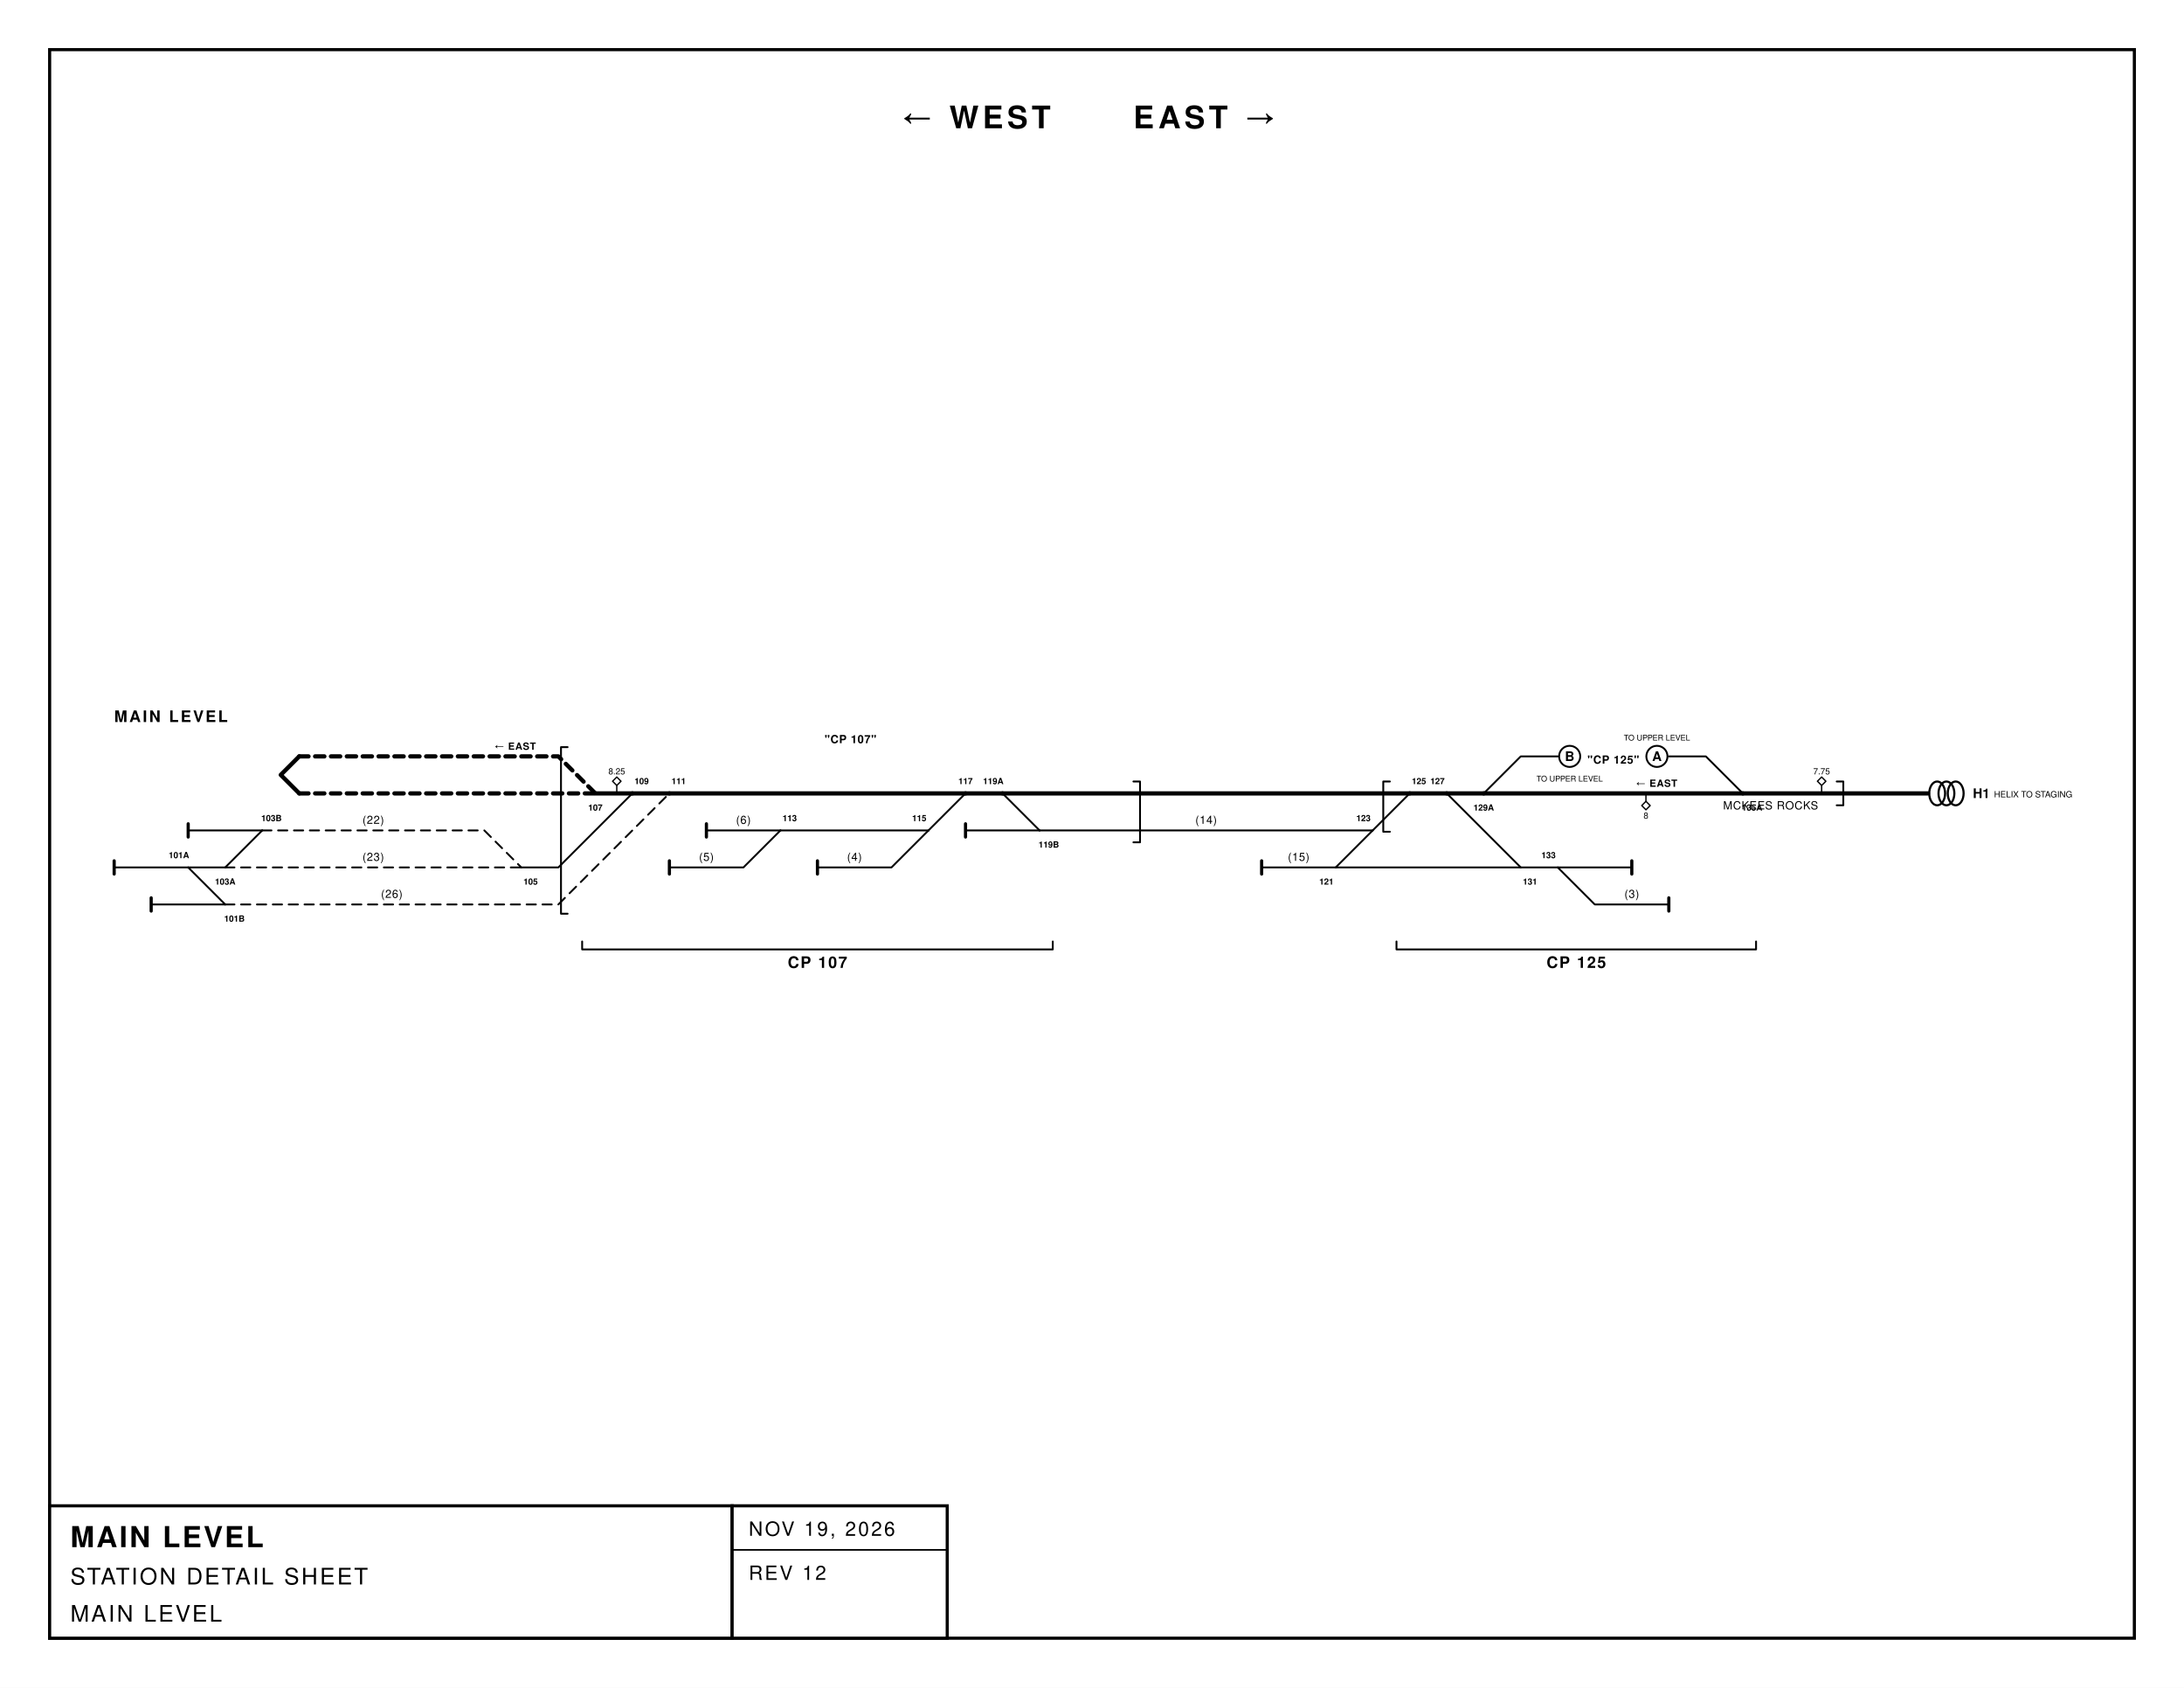
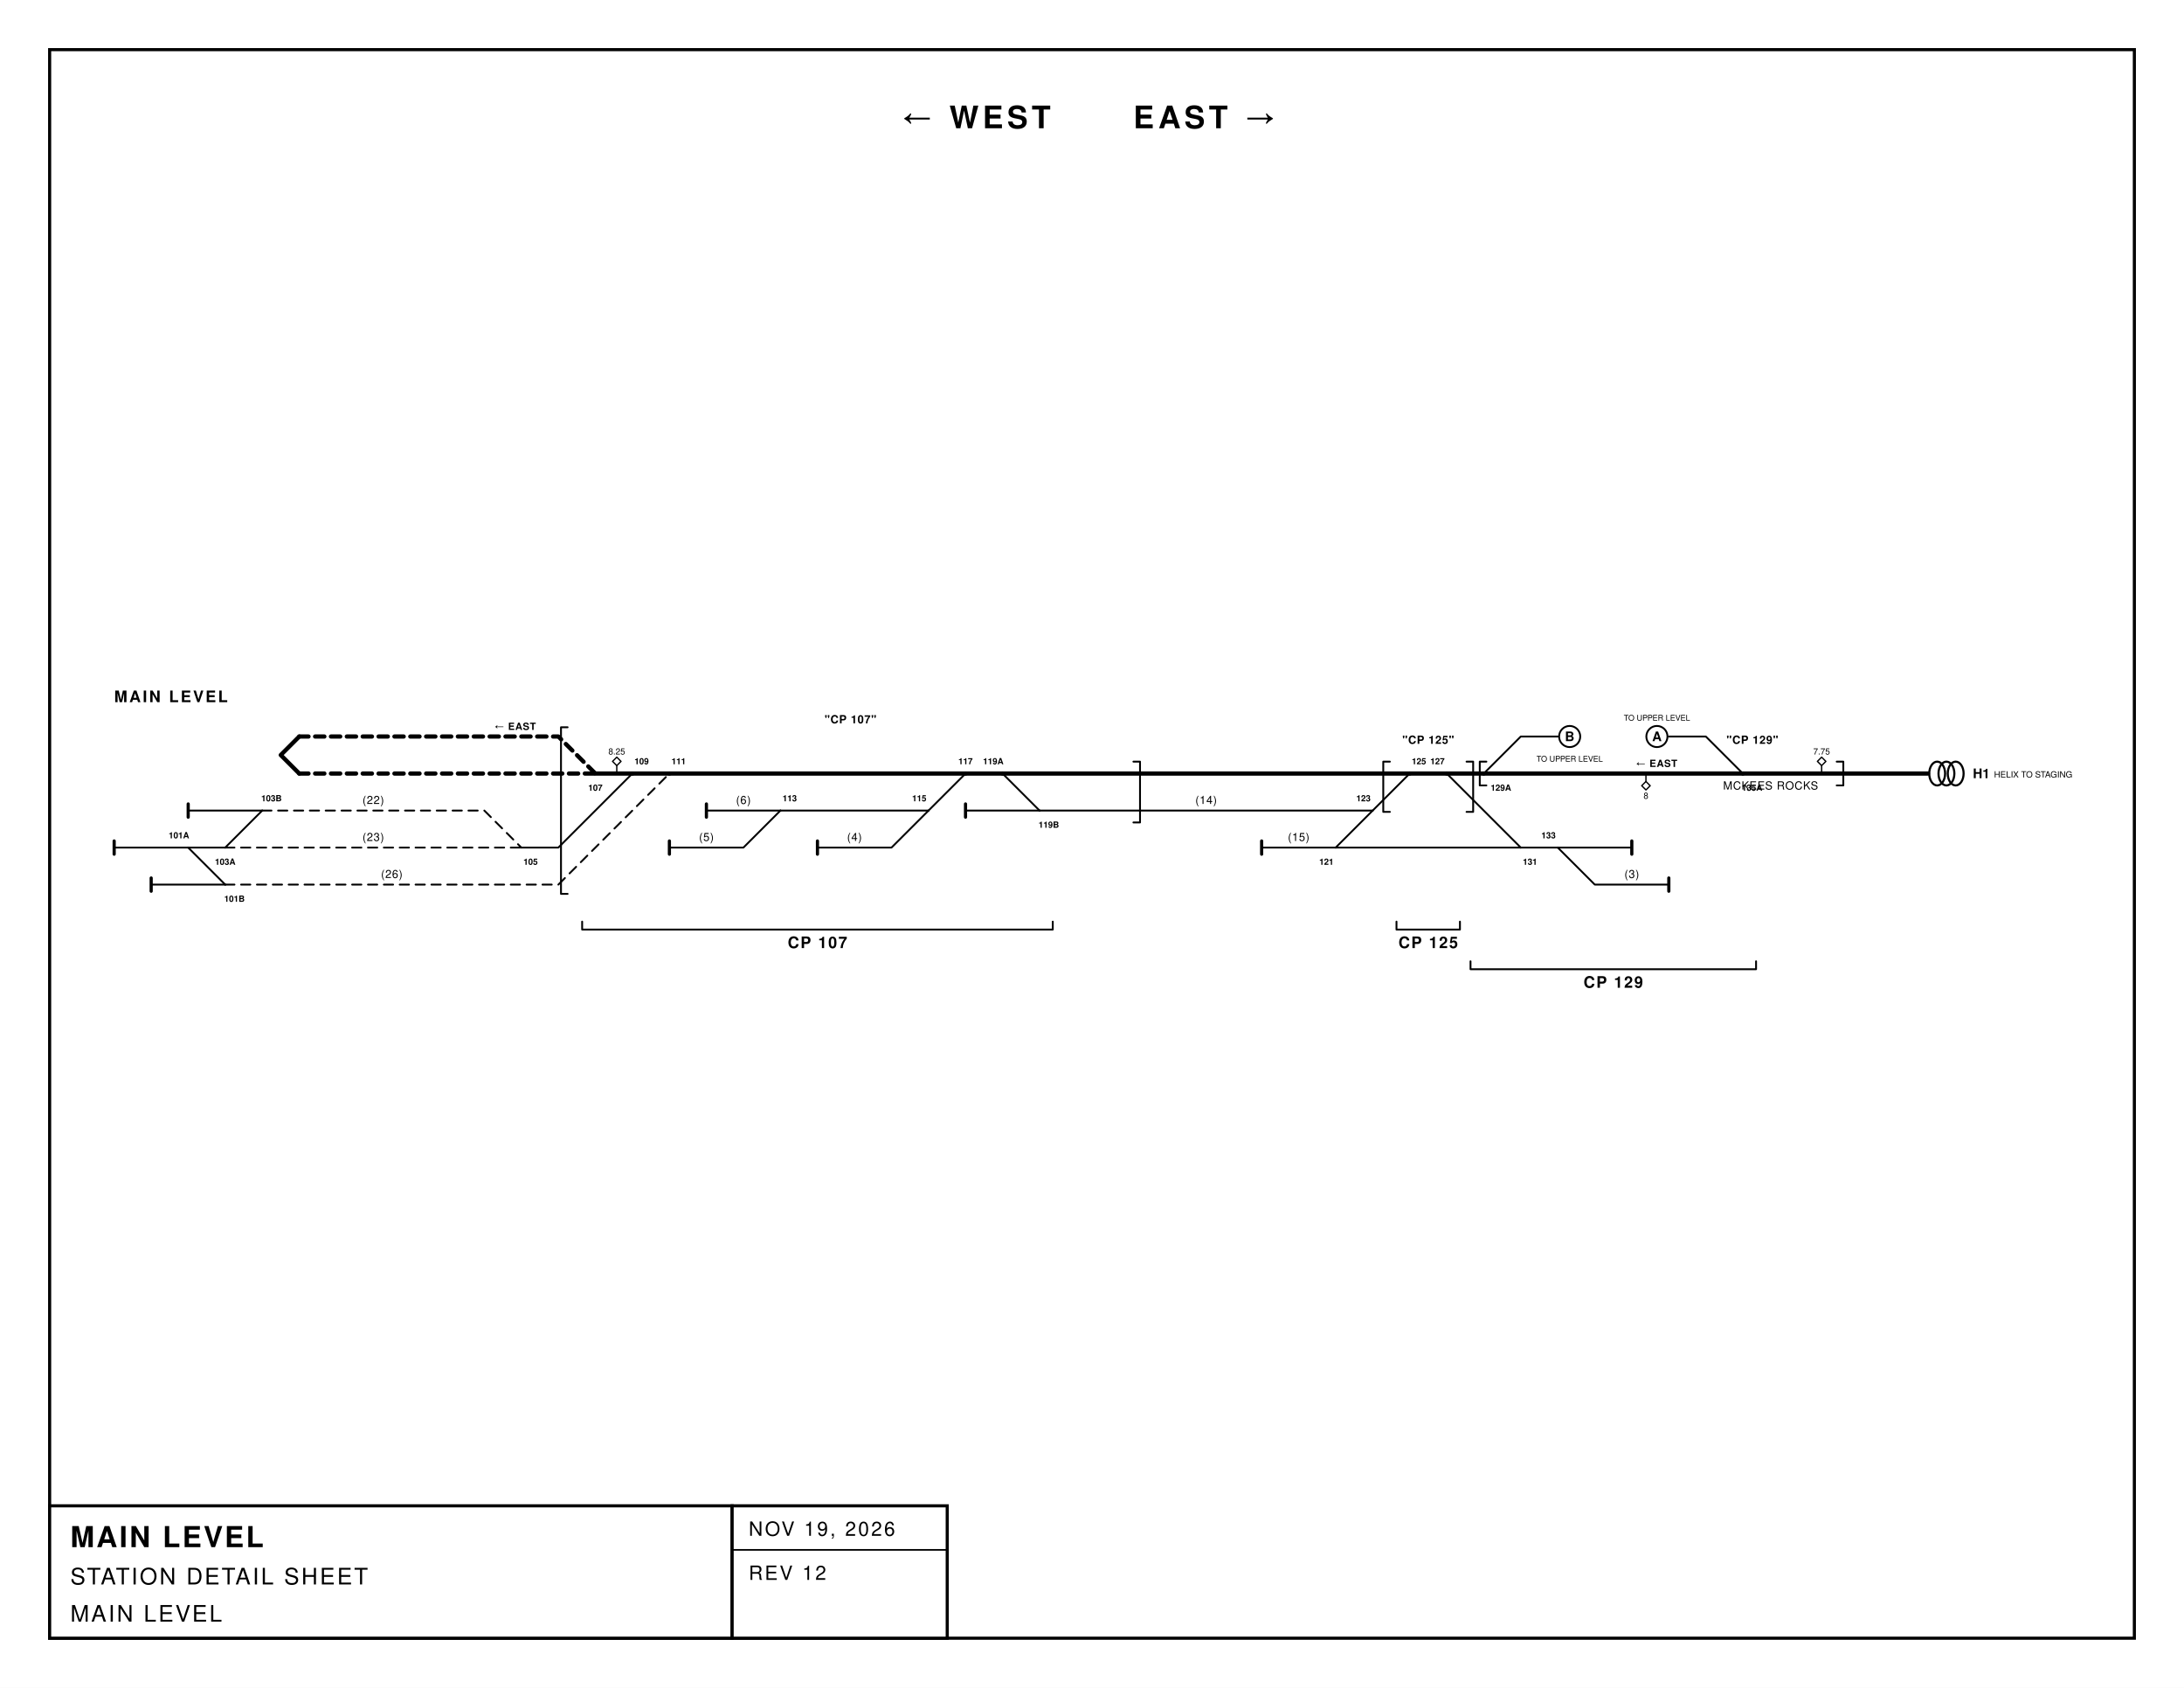
<svg xmlns="http://www.w3.org/2000/svg" viewBox="0 0 1056 816" width="1056" height="816" font-family="'Helvetica Neue',Helvetica,Arial,sans-serif">
  <rect width="1056" height="816" fill="#fff" />
  <rect x="24" y="24" width="1008" height="768" fill="none" stroke="#000" stroke-width="1.5" />
-   <g transform="translate(55.2,346.5) scale(0.6392)" fill="none" stroke="#000" stroke-linecap="round" stroke-linejoin="round">
+   <g transform="translate(55.2,336.9) scale(0.6392)" fill="none" stroke="#000" stroke-linecap="round" stroke-linejoin="round">
    <path d="M868.0,114.0 L924.0,114.0" stroke-width="1.4" />
    <path d="M924.0,114.0 L1064.0,114.0" stroke-width="1.4" />
    <path d="M1008.0,58.0 L1064.0,114.0" stroke-width="1.4" />
    <path d="M504.0,86.0 L616.0,86.0" stroke-width="1.4" />
    <path d="M448.0,86.0 L504.0,86.0" stroke-width="1.4" />
    <path d="M420.0,114.0 L476.0,114.0 L504.0,86.0" stroke-width="1.4" />
    <path d="M616.0,86.0 L644.0,58.0" stroke-width="1.4" />
    <path d="M532.0,114.0 L588.0,114.0 L616.0,86.0" stroke-width="1.4" />
    <path d="M644.0,58.0 L672.0,58.0" stroke-width="3.2" />
    <path d="M672.0,58.0 L980.0,58.0" stroke-width="3.2" />
    <path d="M392.0,58.0 L420.0,58.0" stroke-width="3.2" />
    <path d="M364.0,58.0 L392.0,58.0" stroke-width="3.2" />
    <path d="M924.0,114.0 L952.0,86.0" stroke-width="1.4" />
    <path d="M308.0,114.0 L336.0,114.0 L392.0,58.0" stroke-width="1.4" />
    <path d="M84.0,114.0 L308.0,114.0" stroke-width="1.4" stroke-dasharray="7 5" />
    <path d="M112.0,86.0 L280.0,86.0 L308.0,114.0" stroke-width="1.4" stroke-dasharray="7 5" />
    <path d="M420.0,58.0 L644.0,58.0" stroke-width="3.2" />
    <path d="M84.0,142.0 L336.0,142.0 L420.0,58.0" stroke-width="1.4" stroke-dasharray="7 5" />
    <path d="M0.0,114.0 L56.0,114.0" stroke-width="1.4" />
    <path d="M56.0,114.0 L84.0,142.0" stroke-width="1.4" />
    <path d="M84.0,114.0 L112.0,86.0" stroke-width="1.4" />
    <path d="M56.0,114.0 L84.0,114.0" stroke-width="1.4" />
    <path d="M980.0,58.0 L1008.0,58.0" stroke-width="3.2" />
    <path d="M1064.0,114.0 L1092.0,114.0" stroke-width="1.4" />
    <path d="M1008.0,58.0 L1036.0,58.0" stroke-width="3.2" />
    <path d="M56.0,86.0 L112.0,86.0" stroke-width="1.4" />
    <path d="M28.0,142.0 L84.0,142.0" stroke-width="1.4" />
    <path d="M140.0,58.0 L364.0,58.0" stroke-width="3.2" stroke-dasharray="7 5" />
    <path d="M140.0,30.0 L336.0,30.0 L364.0,58.0" stroke-width="3.2" stroke-dasharray="7 5" />
    <path d="M1232.0,58.0 L1372.0,58.0" stroke-width="3.2" />
    <path d="M1036.0,58.0 L1232.0,58.0" stroke-width="3.2" />
    <path d="M1176.0,30.0 L1204.0,30.0 L1232.0,58.0" stroke-width="1.4" />
    <path d="M1036.0,58.0 L1064.0,30.0 L1092.0,30.0" stroke-width="1.4" />
    <path d="M1092.0,114.0 L1148.0,114.0" stroke-width="1.4" />
    <path d="M1092.0,114.0 L1120.0,142.0 L1176.0,142.0" stroke-width="1.4" />
    <path d="M952.0,86.0 L980.0,58.0" stroke-width="1.4" />
    <path d="M700.0,86.0 L952.0,86.0" stroke-width="1.4" />
    <path d="M644.0,86.0 L700.0,86.0" stroke-width="1.4" />
    <path d="M672.0,58.0 L700.0,86.0" stroke-width="1.4" />
    <path d="M140.0,30.0 L126.0,44.0 L126.0,44.0 L140.0,58.0" stroke-width="3.2" />
    <path d="M868.0,109.0 L868.0,119.0" stroke-width="2.4" />
    <path d="M448.0,81.0 L448.0,91.0" stroke-width="2.4" />
    <path d="M420.0,109.0 L420.0,119.0" stroke-width="2.4" />
    <path d="M532.0,109.0 L532.0,119.0" stroke-width="2.4" />
    <path d="M0.0,109.0 L0.0,119.0" stroke-width="2.4" />
    <path d="M56.0,81.0 L56.0,91.0" stroke-width="2.4" />
    <path d="M28.0,137.0 L28.0,147.0" stroke-width="2.4" />
    <ellipse cx="1379.0" cy="58.0" rx="6" ry="9" stroke-width="1.6" />
    <ellipse cx="1386.0" cy="58.0" rx="6" ry="9" stroke-width="1.6" />
    <ellipse cx="1393.0" cy="58.0" rx="6" ry="9" stroke-width="1.6" />
    <circle cx="1167.0" cy="30.0" r="8" stroke-width="1.4" fill="#fff" />
    <circle cx="1101.0" cy="30.0" r="8" stroke-width="1.4" fill="#fff" />
    <path d="M1148.0,109.0 L1148.0,119.0" stroke-width="2.4" />
    <path d="M1176.0,137.0 L1176.0,147.0" stroke-width="2.4" />
    <path d="M644.0,81.0 L644.0,91.0" stroke-width="2.4" />
    <path d="M354.0,170 L354.0,176 L710.0,176 L710.0,170" stroke-width="1.4" />
-     <path d="M970.0,170 L970.0,176 L1242.0,176 L1242.0,170" stroke-width="1.4" />
+     <path d="M970.0,170 L970.0,176 L1018.0,176 L1018.0,170" stroke-width="1.4" />
+     <path d="M1026.0,200 L1026.0,206 L1242.0,206 L1242.0,200" stroke-width="1.4" />
    <path d="M343.0,23.0 L338.0,23.0 L338.0,149.0 L343.0,149.0" stroke-width="1.4" />
    <path d="M771.0,49.0 L776.0,49.0 L776.0,95.0 L771.0,95.0" stroke-width="1.4" />
    <path d="M965.0,49.0 L960.0,49.0 L960.0,87.0 L965.0,87.0" stroke-width="1.4" />
+     <path d="M1023.0,49.0 L1028.0,49.0 L1028.0,87.0 L1023.0,87.0" stroke-width="1.4" />
+     <path d="M1038.0,49.0 L1033.0,49.0 L1033.0,67.0 L1038.0,67.0" stroke-width="1.4" />
    <path d="M1303.0,49.0 L1308.0,49.0 L1308.0,67.0 L1303.0,67.0" stroke-width="1.4" />
    <path d="M380.2,58.0 L380.2,52.0" stroke-width="1" />
    <path d="M380.2,45.6 L383.4,48.8 L380.2,52.0 L377.0,48.8 Z" stroke-width="1" fill="#fff" />
    <path d="M1291.6,58.0 L1291.6,52.0" stroke-width="1" />
    <path d="M1291.6,45.6 L1294.8,48.8 L1291.6,52.0 L1288.4,48.8 Z" stroke-width="1" fill="#fff" />
    <path d="M1158.7,58.0 L1158.7,64.0" stroke-width="1" />
    <path d="M1158.7,64.0 L1161.9,67.2 L1158.7,70.4 L1155.5,67.2 Z" stroke-width="1" fill="#fff" />
    <text x="0.0" y="4.0" font-size="12" text-anchor="start" font-weight="bold" fill="#000" stroke="none" letter-spacing="1.5">MAIN LEVEL</text>
    <text x="1406.0" y="61.5" font-size="10" text-anchor="start" font-weight="bold" fill="#000" stroke="none">H1</text>
    <text x="1422.0" y="61.0" font-size="6.5" text-anchor="start" font-weight="normal" fill="#000" stroke="none">HELIX TO STAGING</text>
    <text x="1167.0" y="33.5" font-size="10" text-anchor="middle" font-weight="bold" fill="#000" stroke="none">A</text>
    <text x="1101.0" y="33.5" font-size="10" text-anchor="middle" font-weight="bold" fill="#000" stroke="none">B</text>
    <text x="532.0" y="190.0" font-size="12" text-anchor="middle" font-weight="bold" fill="#000" stroke="none" letter-spacing="1">CP 107</text>
-     <text x="1106.0" y="190.0" font-size="12" text-anchor="middle" font-weight="bold" fill="#000" stroke="none" letter-spacing="1">CP 125</text>
+     <text x="994.0" y="190.0" font-size="12" text-anchor="middle" font-weight="bold" fill="#000" stroke="none" letter-spacing="1">CP 125</text>
+     <text x="1134.0" y="220.0" font-size="12" text-anchor="middle" font-weight="bold" fill="#000" stroke="none" letter-spacing="1">CP 129</text>
    <text x="1253.0" y="70.1" font-size="8.5" text-anchor="middle" font-weight="normal" fill="#000" stroke="none" letter-spacing="0.4">MCKEES ROCKS</text>
    <text x="1239.0" y="71.0" font-size="6.5" text-anchor="middle" font-weight="bold" fill="#000" stroke="none">135A</text>
+     <text x="1049.0" y="71.0" font-size="6.5" text-anchor="middle" font-weight="bold" fill="#000" stroke="none">129A</text>
    <text x="380.2" y="43.6" font-size="6.5" text-anchor="middle" font-weight="normal" fill="#000" stroke="none">8.25</text>
    <text x="945.0" y="79.0" font-size="6.5" text-anchor="middle" font-weight="bold" fill="#000" stroke="none">123</text>
    <text x="1166.7" y="53.0" font-size="7.5" text-anchor="middle" font-weight="bold" fill="#000" stroke="none" letter-spacing="0.4">← EAST</text>
    <text x="364.0" y="71.0" font-size="6.5" text-anchor="middle" font-weight="bold" fill="#000" stroke="none">107</text>
-     <text x="1036.0" y="71.0" font-size="6.5" text-anchor="middle" font-weight="bold" fill="#000" stroke="none">129A</text>
    <text x="1291.6" y="43.6" font-size="6.5" text-anchor="middle" font-weight="normal" fill="#000" stroke="none">7.75</text>
    <text x="1167.0" y="18.0" font-size="6" text-anchor="middle" font-weight="normal" fill="#000" stroke="none">TO UPPER LEVEL</text>
    <text x="1101.0" y="49.0" font-size="6" text-anchor="middle" font-weight="normal" fill="#000" stroke="none">TO UPPER LEVEL</text>
-     <text x="1134.0" y="35.5" font-size="8.5" text-anchor="middle" font-weight="bold" fill="#000" stroke="none" letter-spacing="0.4">"CP 125"</text>
    <text x="399.0" y="51.0" font-size="6.5" text-anchor="middle" font-weight="bold" fill="#000" stroke="none">109</text>
    <text x="303.3" y="25.0" font-size="7.5" text-anchor="middle" font-weight="bold" fill="#000" stroke="none" letter-spacing="0.4">← EAST</text>
    <text x="665.0" y="51.0" font-size="6.5" text-anchor="middle" font-weight="bold" fill="#000" stroke="none">119A</text>
    <text x="644.0" y="51.0" font-size="6.5" text-anchor="middle" font-weight="bold" fill="#000" stroke="none">117</text>
    <text x="49.0" y="107.0" font-size="6.5" text-anchor="middle" font-weight="bold" fill="#000" stroke="none">101A</text>
    <text x="119.0" y="79.0" font-size="6.5" text-anchor="middle" font-weight="bold" fill="#000" stroke="none">103B</text>
+     <text x="1239.2" y="35.5" font-size="8.5" text-anchor="middle" font-weight="bold" fill="#000" stroke="none" letter-spacing="0.4">"CP 129"</text>
    <text x="84.0" y="127.0" font-size="6.5" text-anchor="middle" font-weight="bold" fill="#000" stroke="none">103A</text>
    <text x="896.0" y="109.0" font-size="8.5" text-anchor="middle" font-weight="normal" fill="#000" stroke="none" letter-spacing="0.4">(15)</text>
    <text x="476.0" y="81.0" font-size="8.5" text-anchor="middle" font-weight="normal" fill="#000" stroke="none" letter-spacing="0.4">(6)</text>
    <text x="609.0" y="79.0" font-size="6.5" text-anchor="middle" font-weight="bold" fill="#000" stroke="none">115</text>
    <text x="826.0" y="81.0" font-size="8.5" text-anchor="middle" font-weight="normal" fill="#000" stroke="none" letter-spacing="0.4">(14)</text>
    <text x="1158.7" y="77.1" font-size="6.5" text-anchor="middle" font-weight="normal" fill="#000" stroke="none">8</text>
    <text x="448.0" y="109.0" font-size="8.5" text-anchor="middle" font-weight="normal" fill="#000" stroke="none" letter-spacing="0.4">(5)</text>
    <text x="560.0" y="109.0" font-size="8.5" text-anchor="middle" font-weight="normal" fill="#000" stroke="none" letter-spacing="0.4">(4)</text>
    <text x="196.0" y="109.0" font-size="8.5" text-anchor="middle" font-weight="normal" fill="#000" stroke="none" letter-spacing="0.4">(23)</text>
    <text x="196.0" y="81.0" font-size="8.5" text-anchor="middle" font-weight="normal" fill="#000" stroke="none" letter-spacing="0.4">(22)</text>
    <text x="210.0" y="137.0" font-size="8.5" text-anchor="middle" font-weight="normal" fill="#000" stroke="none" letter-spacing="0.4">(26)</text>
    <text x="1148.0" y="137.0" font-size="8.5" text-anchor="middle" font-weight="normal" fill="#000" stroke="none" letter-spacing="0.4">(3)</text>
+     <text x="1001.0" y="51.0" font-size="6.5" text-anchor="middle" font-weight="bold" fill="#000" stroke="none">127</text>
    <text x="987.0" y="51.0" font-size="6.5" text-anchor="middle" font-weight="bold" fill="#000" stroke="none">125</text>
-     <text x="1001.0" y="51.0" font-size="6.5" text-anchor="middle" font-weight="bold" fill="#000" stroke="none">127</text>
+     <text x="994.0" y="35.5" font-size="8.5" text-anchor="middle" font-weight="bold" fill="#000" stroke="none" letter-spacing="0.4">"CP 125"</text>
    <text x="427.0" y="51.0" font-size="6.5" text-anchor="middle" font-weight="bold" fill="#000" stroke="none">111</text>
    <text x="917.0" y="127.0" font-size="6.5" text-anchor="middle" font-weight="bold" fill="#000" stroke="none">121</text>
    <text x="1085.0" y="107.0" font-size="6.5" text-anchor="middle" font-weight="bold" fill="#000" stroke="none">133</text>
    <text x="707.0" y="99.0" font-size="6.5" text-anchor="middle" font-weight="bold" fill="#000" stroke="none">119B</text>
    <text x="1071.0" y="127.0" font-size="6.5" text-anchor="middle" font-weight="bold" fill="#000" stroke="none">131</text>
    <text x="511.0" y="79.0" font-size="6.5" text-anchor="middle" font-weight="bold" fill="#000" stroke="none">113</text>
    <text x="315.0" y="127.0" font-size="6.5" text-anchor="middle" font-weight="bold" fill="#000" stroke="none">105</text>
    <text x="91.0" y="155.0" font-size="6.5" text-anchor="middle" font-weight="bold" fill="#000" stroke="none">101B</text>
    <text x="557.0" y="20.0" font-size="8.5" text-anchor="middle" font-weight="bold" fill="#000" stroke="none" letter-spacing="0.4">"CP 107"</text>
  </g>
  <text x="508.0" y="62" font-size="15" text-anchor="end" font-weight="bold" letter-spacing="2">← WEST</text>
  <text x="548.0" y="62" font-size="15" text-anchor="start" font-weight="bold" letter-spacing="2">EAST →</text>
  <rect x="24" y="728" width="330" height="64" fill="#fff" stroke="#000" stroke-width="1.5" />
  <text x="34" y="748" font-size="14" font-weight="bold" letter-spacing="1">MAIN LEVEL</text>
  <text x="34" y="766" font-size="11" font-weight="normal" letter-spacing="1">STATION DETAIL SHEET</text>
  <text x="34" y="784" font-size="11" font-weight="normal" letter-spacing="1">MAIN LEVEL</text>
  <rect x="354" y="728" width="104" height="64" fill="#fff" stroke="#000" stroke-width="1.5" />
  <text x="362" y="742.5" font-size="9.5" letter-spacing="1">NOV 19, 2026</text>
  <path d="M354,749.3 L458,749.3" stroke="#000" stroke-width="0.8" />
  <text x="362" y="763.8" font-size="9.5" letter-spacing="1">REV 12</text>
</svg>
